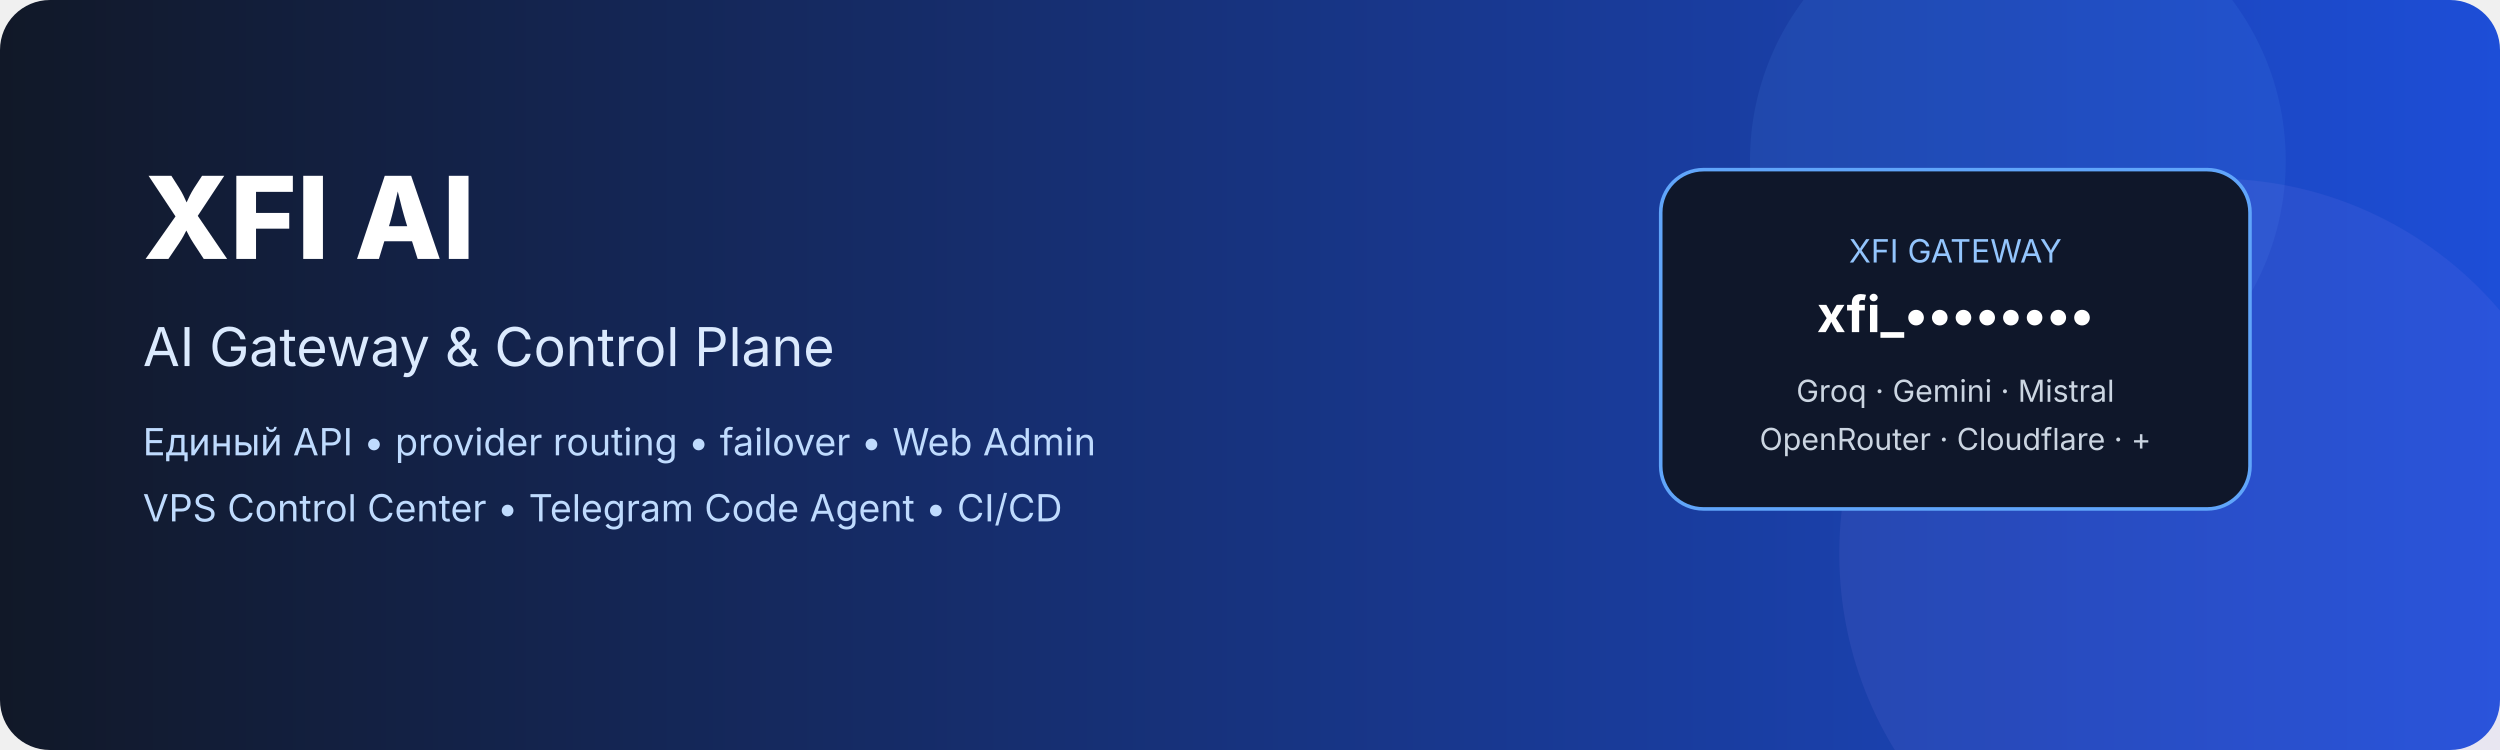
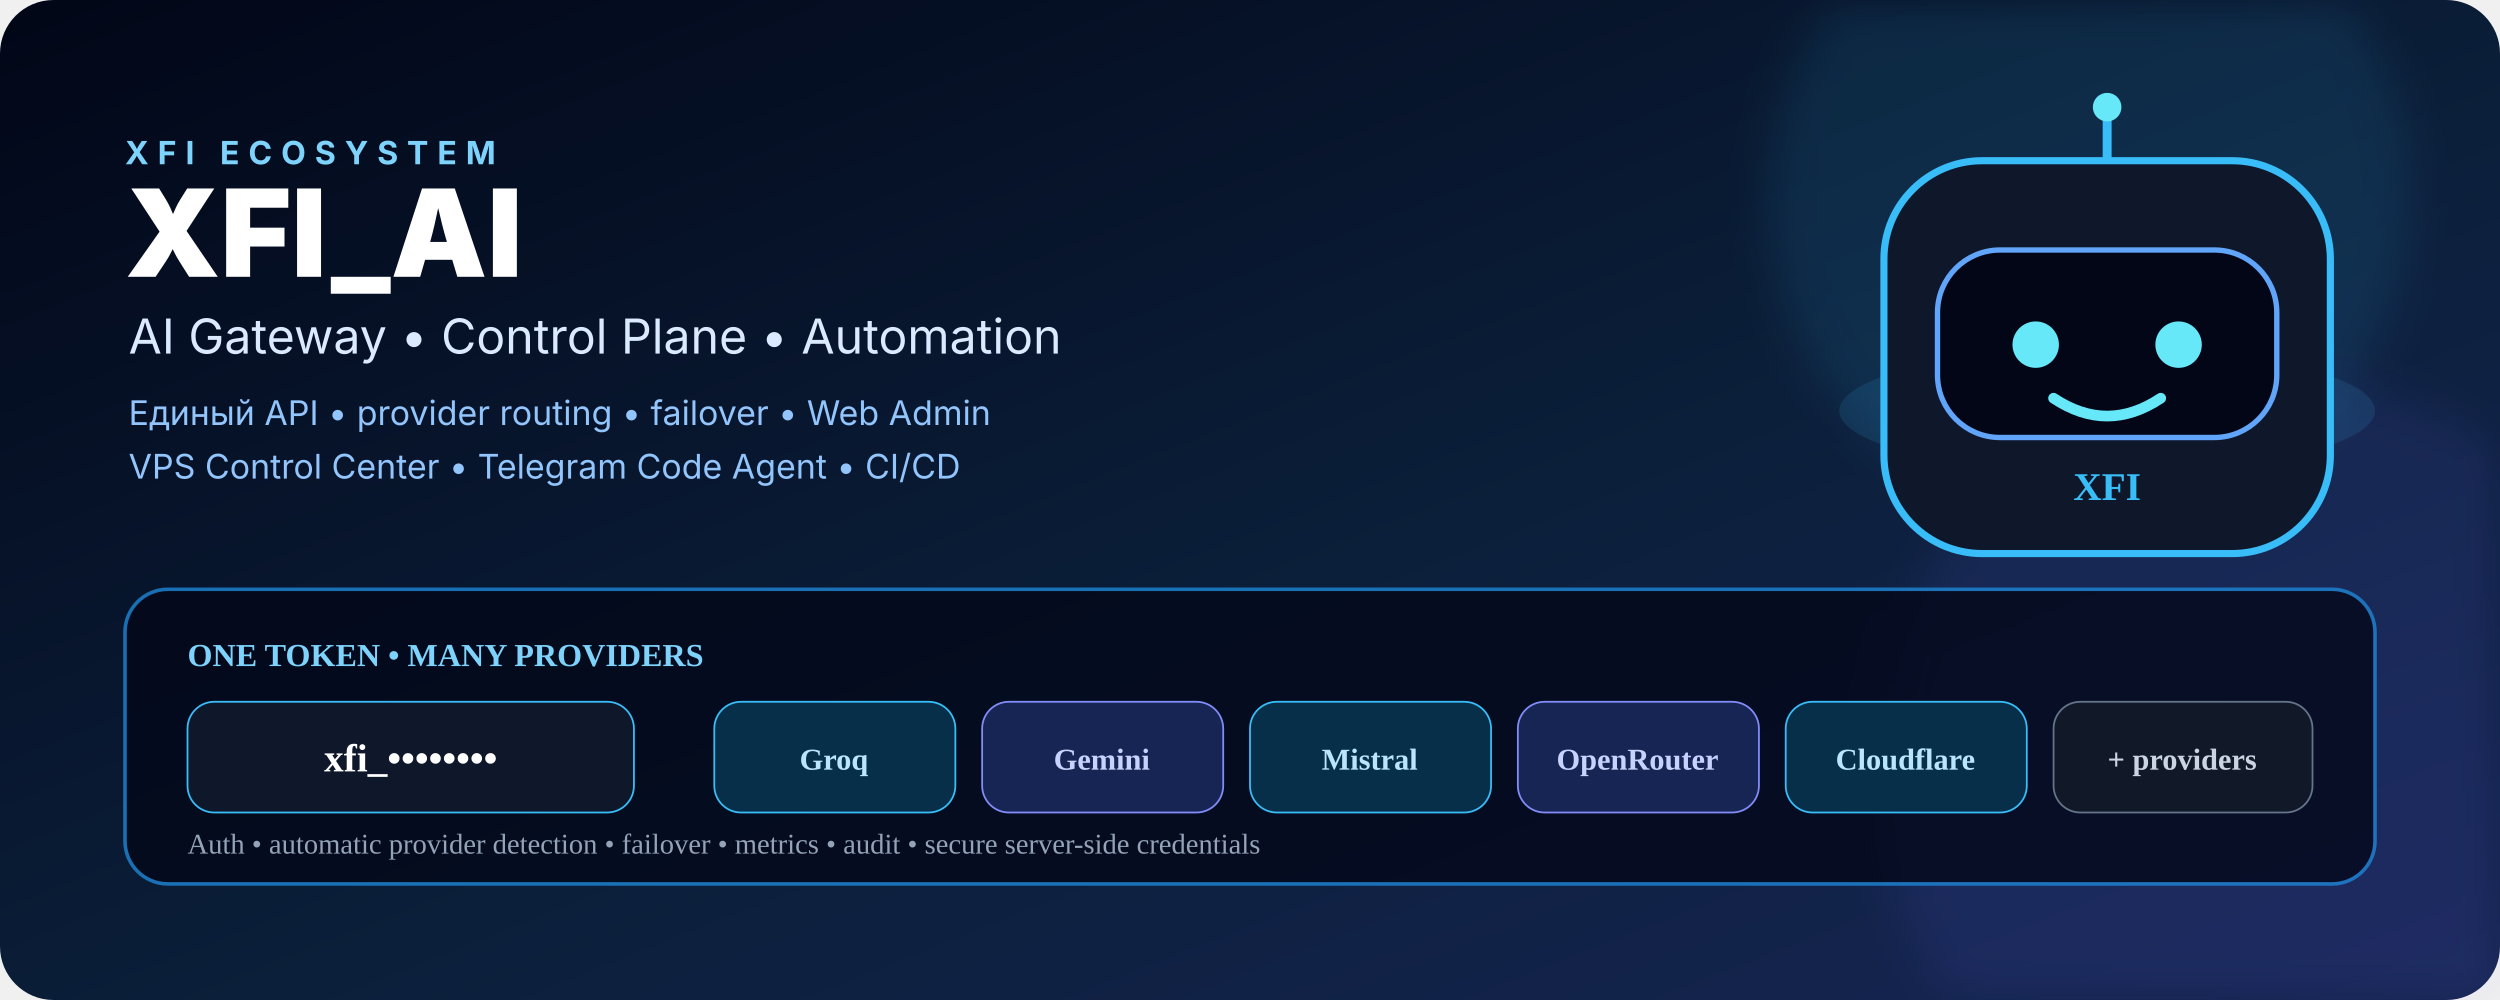
- <svg xmlns="http://www.w3.org/2000/svg" width="1400" height="420" viewBox="0 0 1400 420">
+ <svg xmlns="http://www.w3.org/2000/svg" width="1400" height="560" viewBox="0 0 1400 560">
  <defs>
-     <linearGradient id="g" x1="0" x2="1">
-       <stop stop-color="#111827" />
-       <stop offset="1" stop-color="#1d4ed8" />
+     <linearGradient id="bg" x1="0" y1="0" x2="1" y2="1">
+       <stop stop-color="#020617" />
+       <stop offset=".55" stop-color="#0b1f3a" />
+       <stop offset="1" stop-color="#172554" />
    </linearGradient>
+     <linearGradient id="glow" x1="0" x2="1">
+       <stop stop-color="#38bdf8" />
+       <stop offset="1" stop-color="#818cf8" />
+     </linearGradient>
+     <filter id="soft">
+       <feGaussianBlur stdDeviation="12" />
+     </filter>
  </defs>
-   <rect width="1400" height="420" rx="28" fill="url(#g)" />
-   <circle cx="1130" cy="90" r="150" fill="#60a5fa" opacity=".10" />
-   <circle cx="1240" cy="310" r="210" fill="#a78bfa" opacity=".10" />
-   <text x="80" y="145" fill="white" font-family="Inter,Arial,sans-serif" font-size="64" font-weight="800">XFI AI</text>
-   <text x="80" y="205" fill="#dbeafe" font-family="Inter,Arial,sans-serif" font-size="30">AI Gateway &amp; Control Plane</text>
-   <text x="80" y="255" fill="#bfdbfe" font-family="Inter,Arial,sans-serif" font-size="21">Единый API • provider routing • failover • Web Admin</text>
-   <text x="80" y="292" fill="#bfdbfe" font-family="Inter,Arial,sans-serif" font-size="21">VPS Control Center • Telegram Code Agent • CI/CD</text>
-   <g transform="translate(930 95)">
-     <rect width="330" height="190" rx="24" fill="#0f172a" stroke="#60a5fa" stroke-width="2" />
-     <text x="165" y="52" text-anchor="middle" fill="#93c5fd" font-family="Inter,Arial" font-size="18">XFI GATEWAY</text>
-     <text x="165" y="91" text-anchor="middle" fill="white" font-family="Inter,Arial" font-size="28" font-weight="700">xfi_••••••••</text>
-     <text x="165" y="130" text-anchor="middle" fill="#cbd5e1" font-family="Inter,Arial" font-size="17">Groq · Gemini · Mistral</text>
-     <text x="165" y="157" text-anchor="middle" fill="#cbd5e1" font-family="Inter,Arial" font-size="17">OpenRouter · Cloudflare · +</text>
+   <rect width="1400" height="560" rx="30" fill="url(#bg)" />
+   <circle cx="1170" cy="110" r="180" fill="#38bdf8" opacity=".10" filter="url(#soft)" />
+   <circle cx="1270" cy="430" r="220" fill="#6366f1" opacity=".10" filter="url(#soft)" />
+   <g font-family="Inter,Arial,sans-serif">
+     <text x="70" y="92" fill="#7dd3fc" font-size="18" font-weight="700" letter-spacing="5">XFI ECOSYSTEM</text>
+     <text x="70" y="155" fill="white" font-size="68" font-weight="900">XFI_AI</text>
+     <text x="72" y="198" fill="#dbeafe" font-size="27">AI Gateway • Control Plane • Automation</text>
+     <text x="72" y="238" fill="#93c5fd" font-size="19">Единый API • provider routing • failover • Web Admin</text>
+     <text x="72" y="268" fill="#93c5fd" font-size="19">VPS Control Center • Telegram Code Agent • CI/CD</text>
+   </g>
+   <g transform="translate(1010 55)">
+     <ellipse cx="170" cy="175" rx="150" ry="35" fill="#38bdf8" opacity=".12" />
+     <rect x="45" y="35" width="250" height="220" rx="55" fill="#0f172a" stroke="#38bdf8" stroke-width="4" />
+     <rect x="75" y="85" width="190" height="105" rx="35" fill="#020617" stroke="#60a5fa" stroke-width="3" />
+     <circle cx="130" cy="138" r="13" fill="#67e8f9" />
+     <circle cx="210" cy="138" r="13" fill="#67e8f9" />
+     <path d="M140 168 Q170 188 200 168" fill="none" stroke="#67e8f9" stroke-width="6" stroke-linecap="round" />
+     <line x1="170" y1="35" x2="170" y2="8" stroke="#38bdf8" stroke-width="5" />
+     <circle cx="170" cy="5" r="8" fill="#67e8f9" />
+     <text x="170" y="225" text-anchor="middle" fill="#38bdf8" font-size="22" font-weight="800">XFI</text>
+   </g>
+   <g transform="translate(70 330)">
+     <rect width="1260" height="165" rx="24" fill="#020617" opacity=".78" stroke="#1e88d8" stroke-width="2" />
+     <text x="35" y="43" fill="#7dd3fc" font-size="18" font-weight="700">ONE TOKEN • MANY PROVIDERS</text>
+     <rect x="35" y="63" width="250" height="62" rx="15" fill="#0f172a" stroke="#38bdf8" />
+     <text x="160" y="102" text-anchor="middle" fill="white" font-size="22" font-weight="700">xfi_••••••••</text>
+     <g font-size="17" font-weight="700" text-anchor="middle">
+       <rect x="330" y="63" width="135" height="62" rx="15" fill="#082f49" stroke="#38bdf8" />
+       <text x="397" y="101" fill="#bae6fd">Groq</text>
+       <rect x="480" y="63" width="135" height="62" rx="15" fill="#172554" stroke="#818cf8" />
+       <text x="547" y="101" fill="#c7d2fe">Gemini</text>
+       <rect x="630" y="63" width="135" height="62" rx="15" fill="#082f49" stroke="#38bdf8" />
+       <text x="697" y="101" fill="#bae6fd">Mistral</text>
+       <rect x="780" y="63" width="135" height="62" rx="15" fill="#172554" stroke="#818cf8" />
+       <text x="847" y="101" fill="#c7d2fe">OpenRouter</text>
+       <rect x="930" y="63" width="135" height="62" rx="15" fill="#082f49" stroke="#38bdf8" />
+       <text x="997" y="101" fill="#bae6fd">Cloudflare</text>
+       <rect x="1080" y="63" width="145" height="62" rx="15" fill="#111827" stroke="#64748b" />
+       <text x="1152" y="101" fill="#cbd5e1">+ providers</text>
+     </g>
+     <text x="35" y="148" fill="#94a3b8" font-size="16">Auth • automatic provider detection • failover • metrics • audit • secure server-side credentials</text>
  </g>
</svg>
